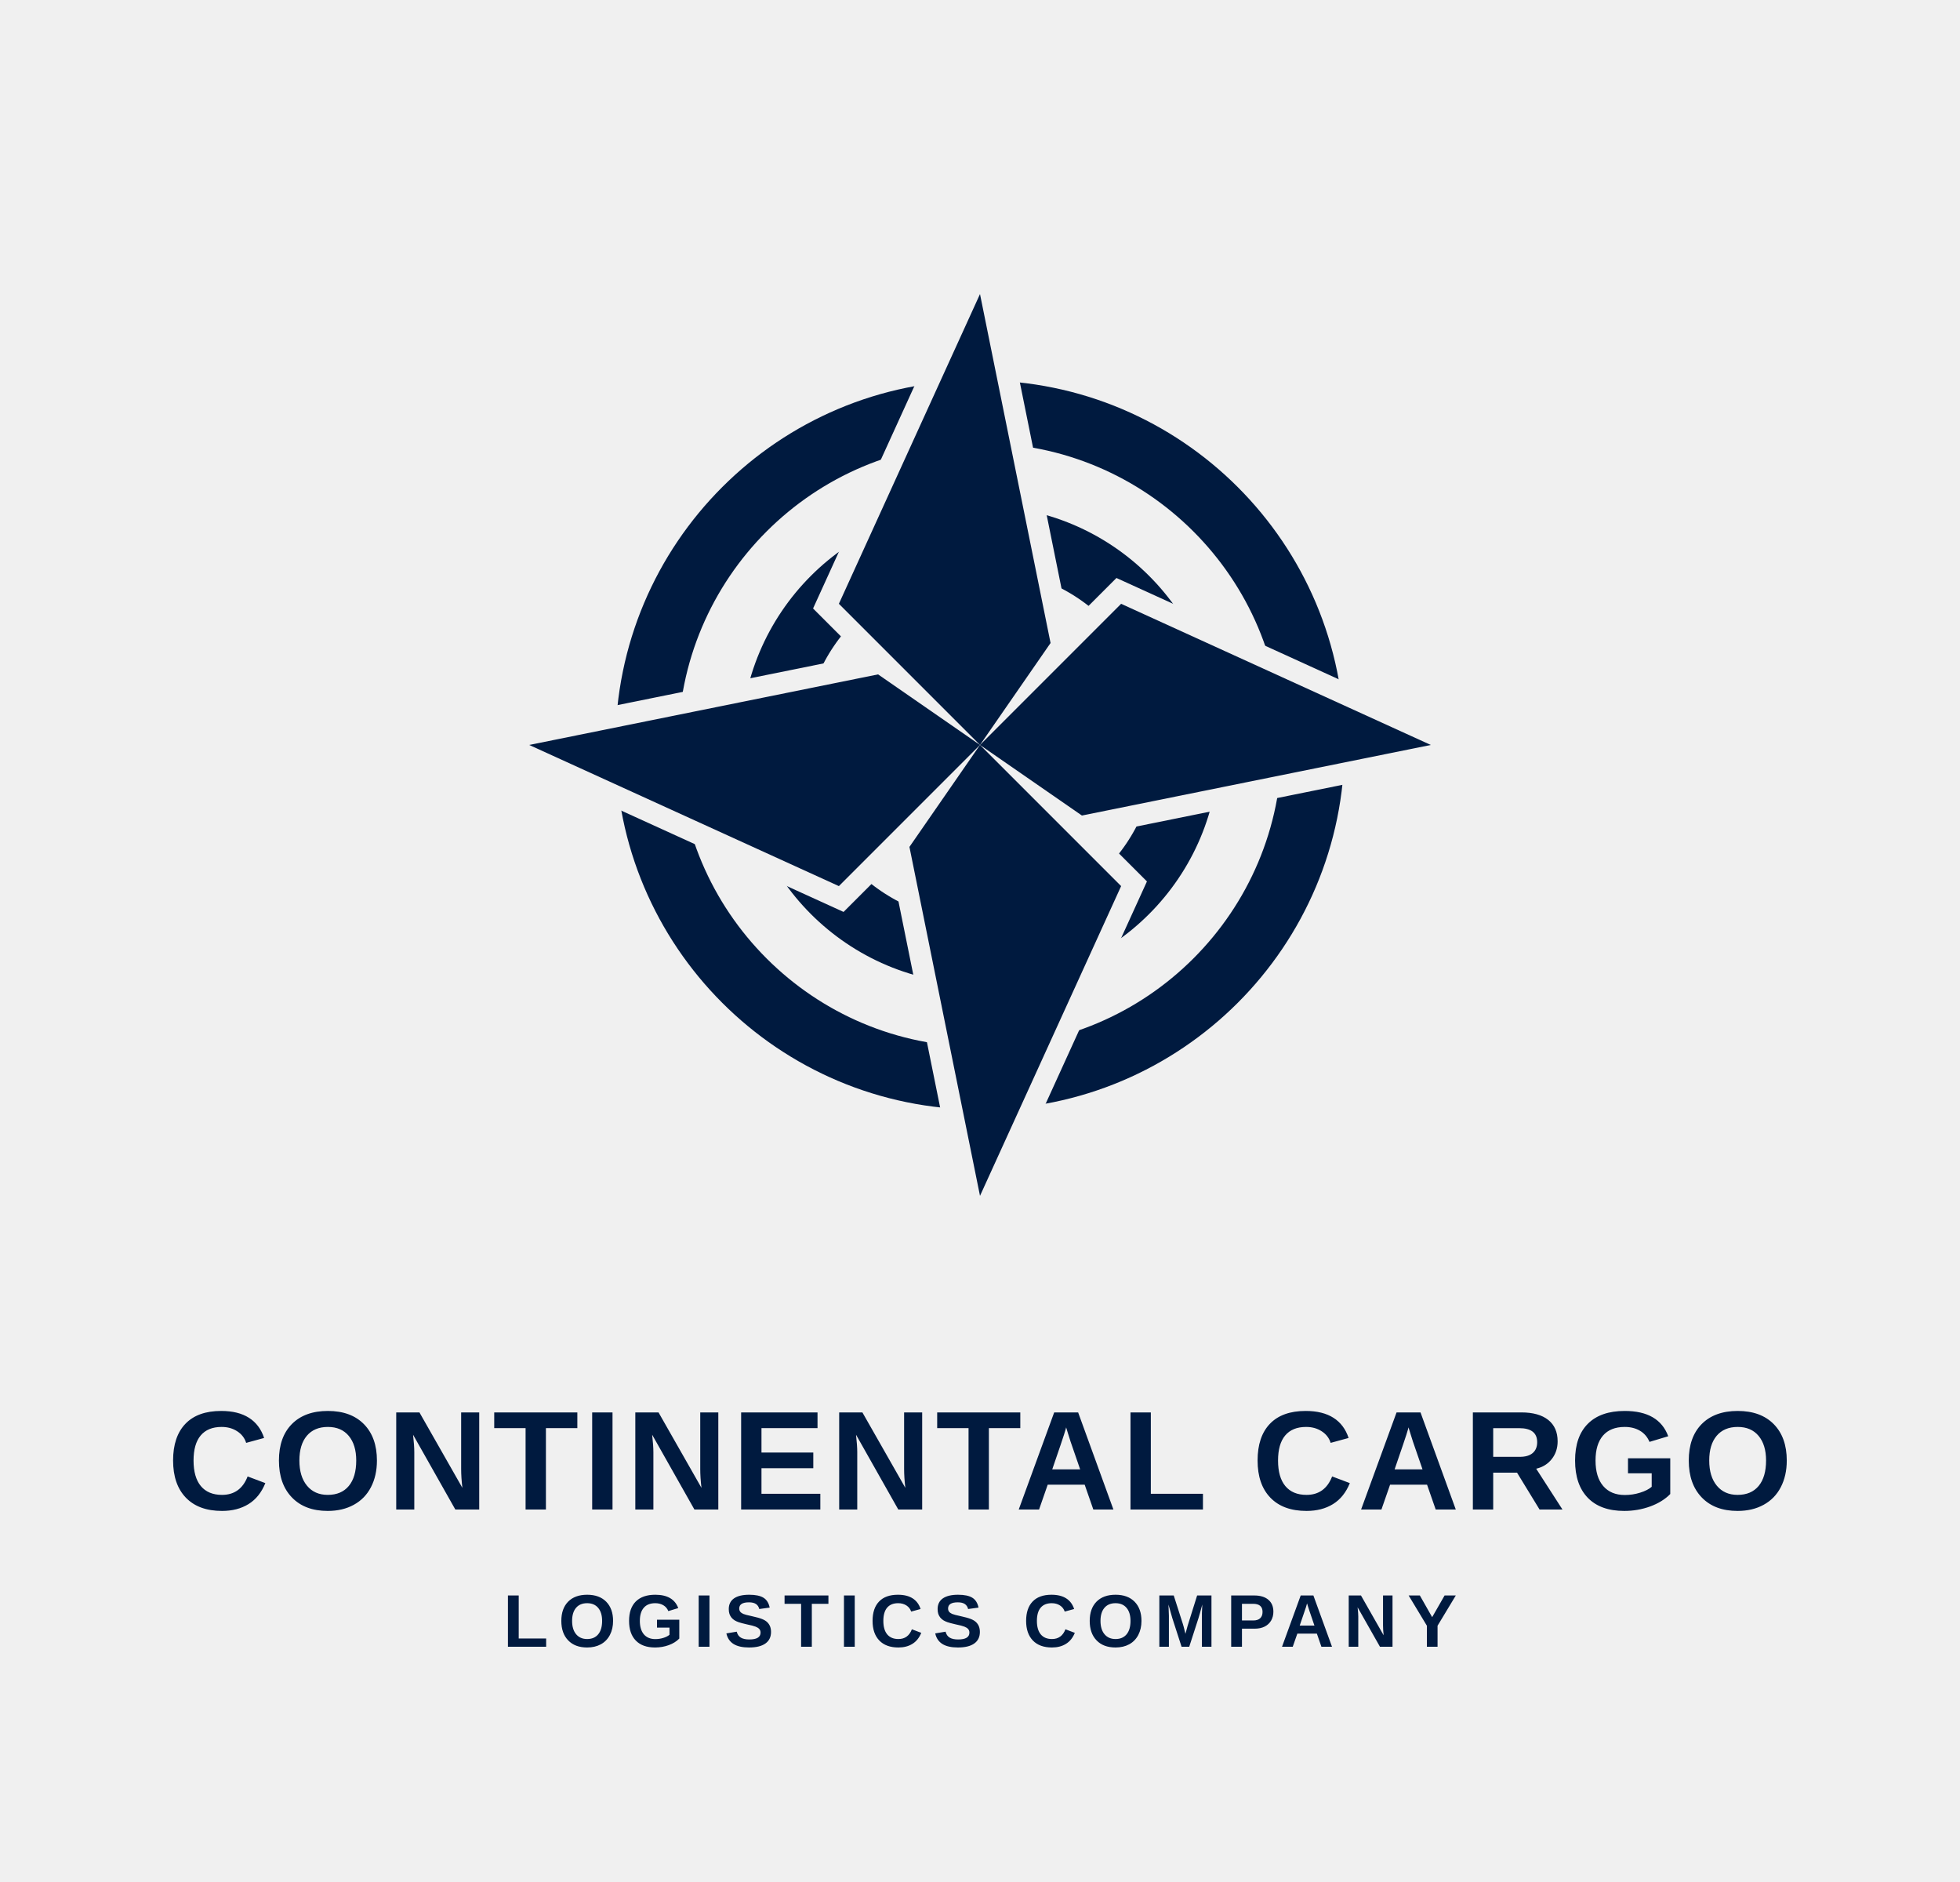
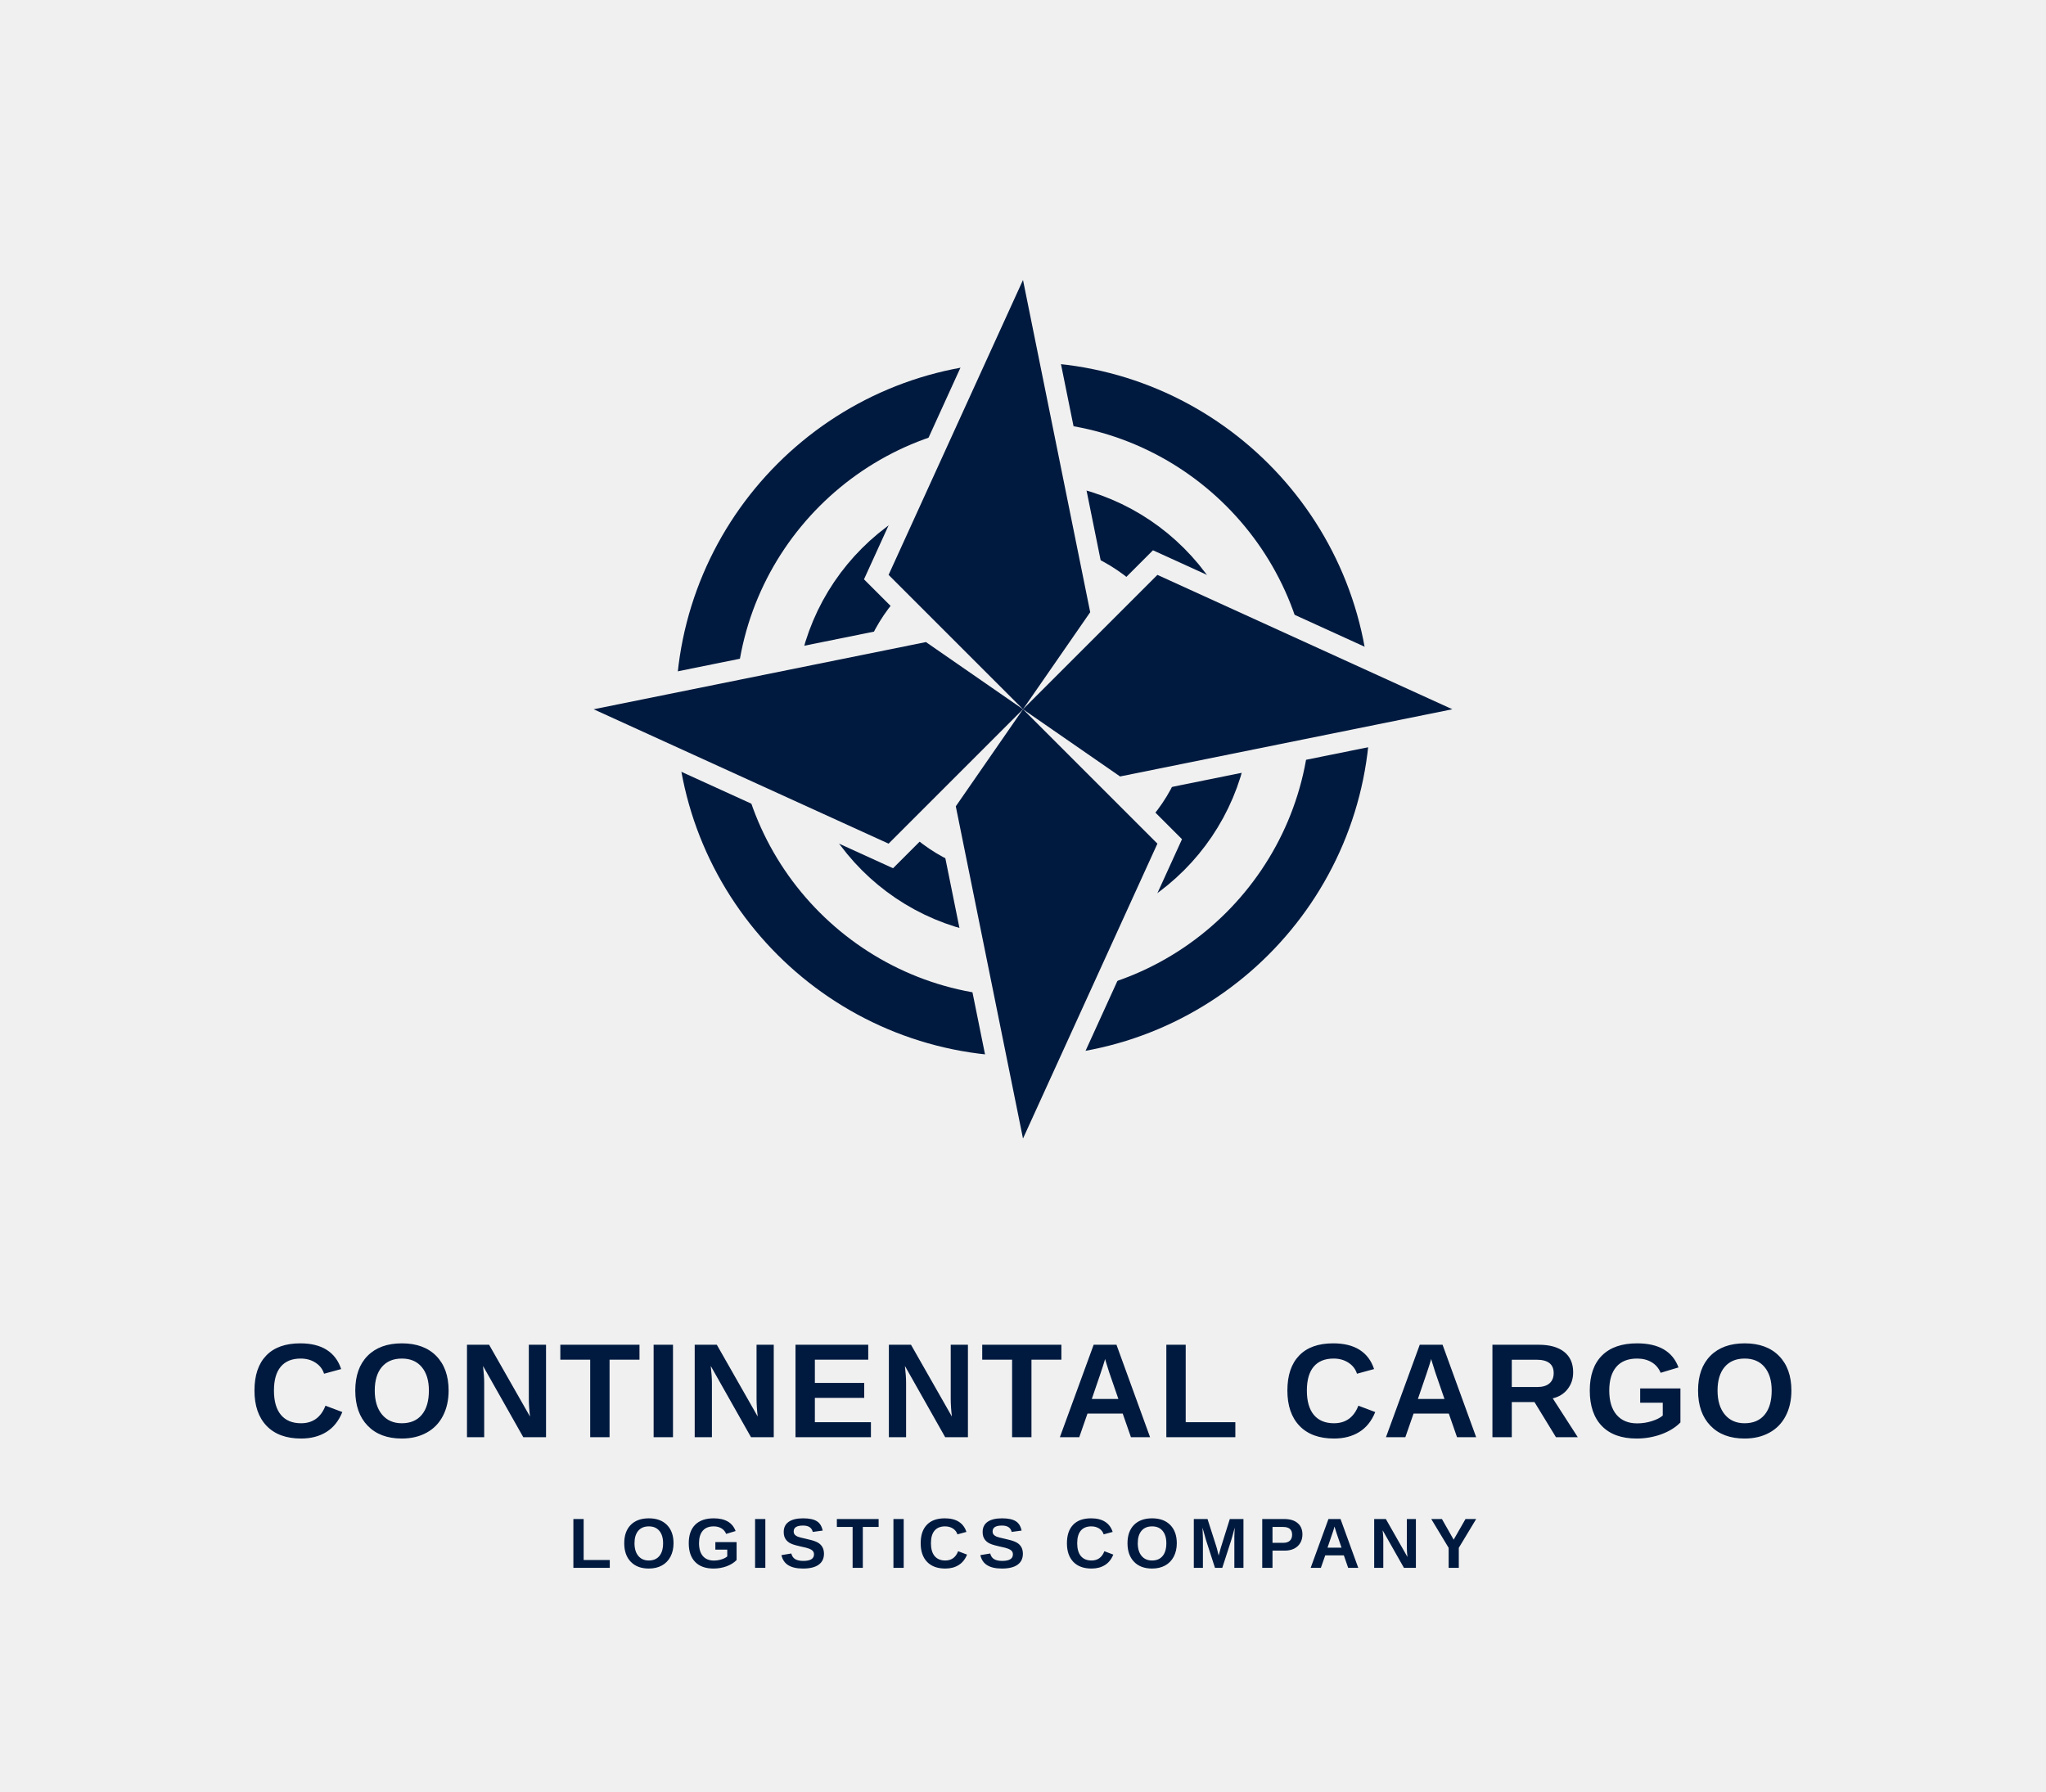
- <svg xmlns="http://www.w3.org/2000/svg" viewBox="0 0 500 480" width="100%" height="100%">
+ <svg xmlns="http://www.w3.org/2000/svg" viewBox="-24 0 548 480" width="100%" height="100%">
  <style>
    /* Colores y estilos principales */
    .logo-color { fill: #001A3F; }
    .logo-stroke { stroke: #001A3F; }
    
    /* Tipografía */
    .logo-text { 
      font-family: 'Montserrat', 'Helvetica Neue', Arial, sans-serif; 
      fill: #001A3F; 
      text-anchor: middle; 
    }
    .title { 
      font-size: 36px; 
      font-weight: 800; 
      letter-spacing: 1px; 
    }
    .subtitle { 
      font-size: 19px; 
      font-weight: 700; 
      letter-spacing: 2.5px; 
    }
  </style>
  <defs>
    <path id="blade" d="M 0,-115 L 18,-26 L 0,0 L -36,-36 Z" />
    <g id="star">
      <use href="#blade" />
      <use href="#blade" transform="rotate(90)" />
      <use href="#blade" transform="rotate(180)" />
      <use href="#blade" transform="rotate(270)" />
    </g>
    <mask id="ring-cutout" maskUnits="userSpaceOnUse" x="0" y="0" width="500" height="480">
      <rect x="0" y="0" width="500" height="480" fill="white" />
      <use href="#star" transform="translate(250, 190)" fill="black" stroke="black" stroke-width="11" stroke-linejoin="miter" stroke-miterlimit="10" />
    </mask>
  </defs>
  <g mask="url(#ring-cutout)">
    <g transform="translate(250, 190)">
      <circle cx="0" cy="0" r="85" fill="none" class="logo-stroke" stroke-width="16" />
      <circle cx="0" cy="0" r="53" fill="none" class="logo-stroke" stroke-width="16" />
    </g>
  </g>
  <g transform="translate(250, 190)">
    <use href="#star" class="logo-color" />
  </g>
  <text x="250" y="385" class="logo-text title">CONTINENTAL CARGO</text>
  <text x="250" y="420" class="logo-text subtitle">LOGISTICS COMPANY</text>
</svg>
